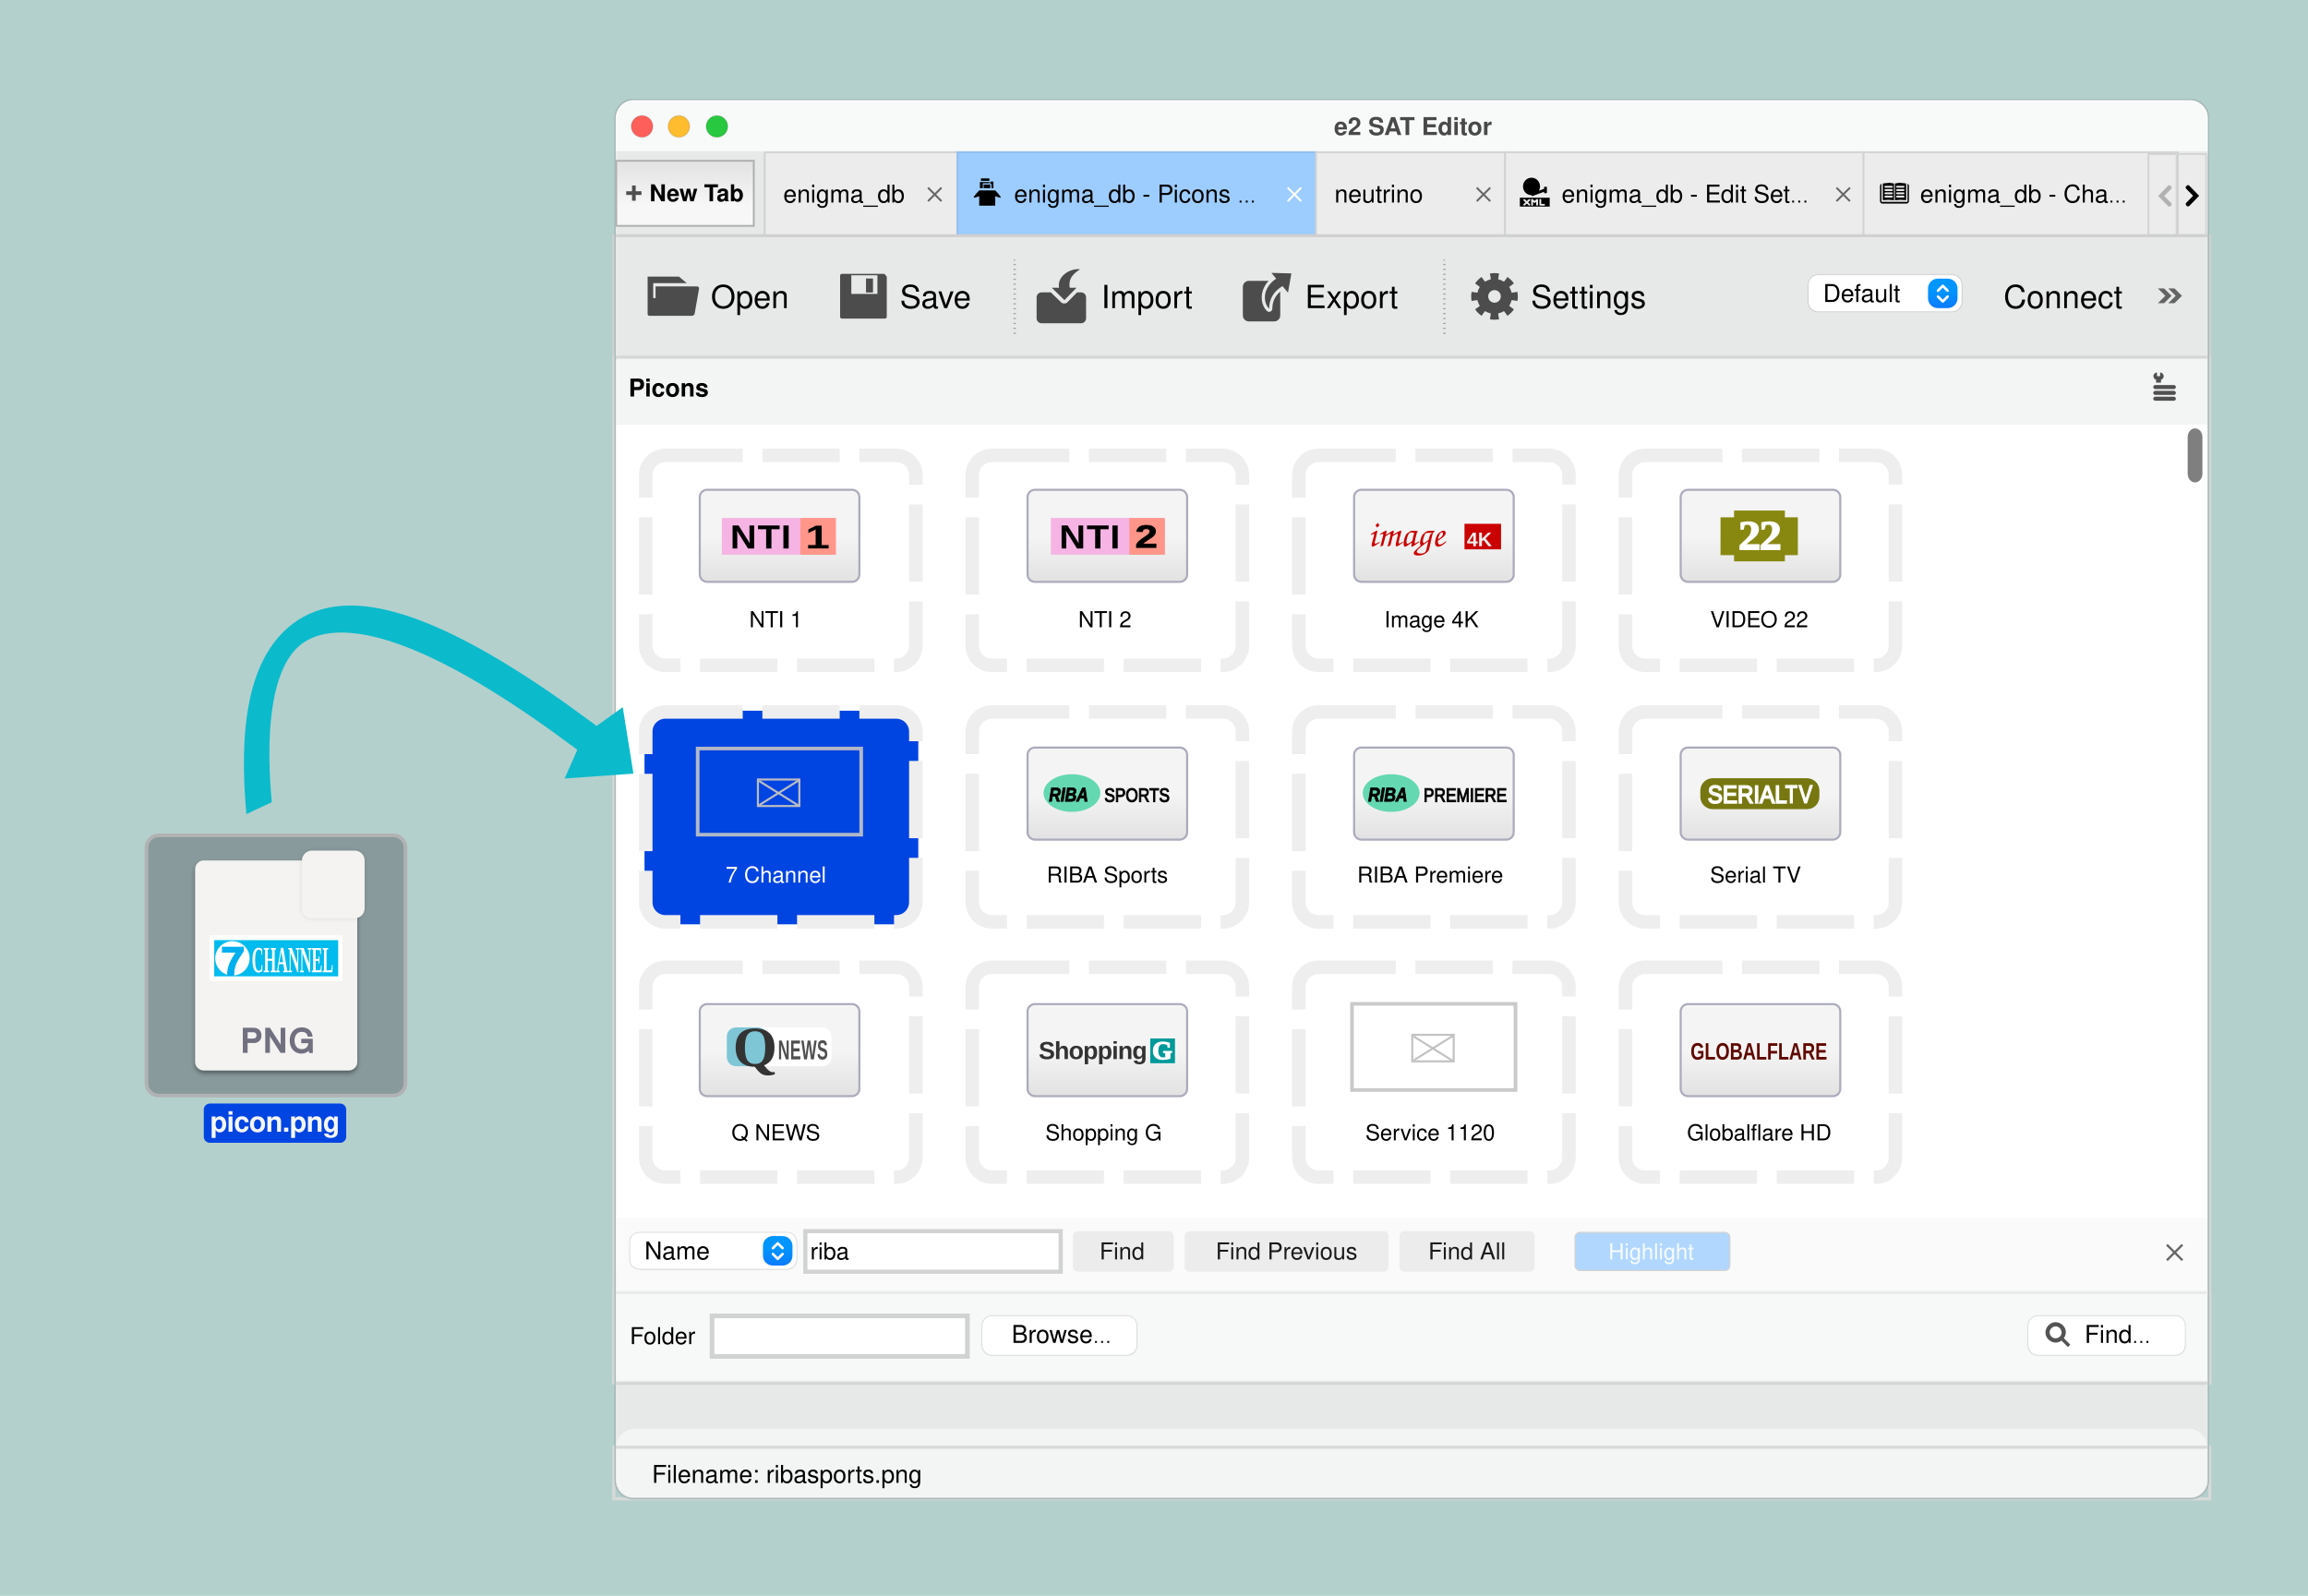
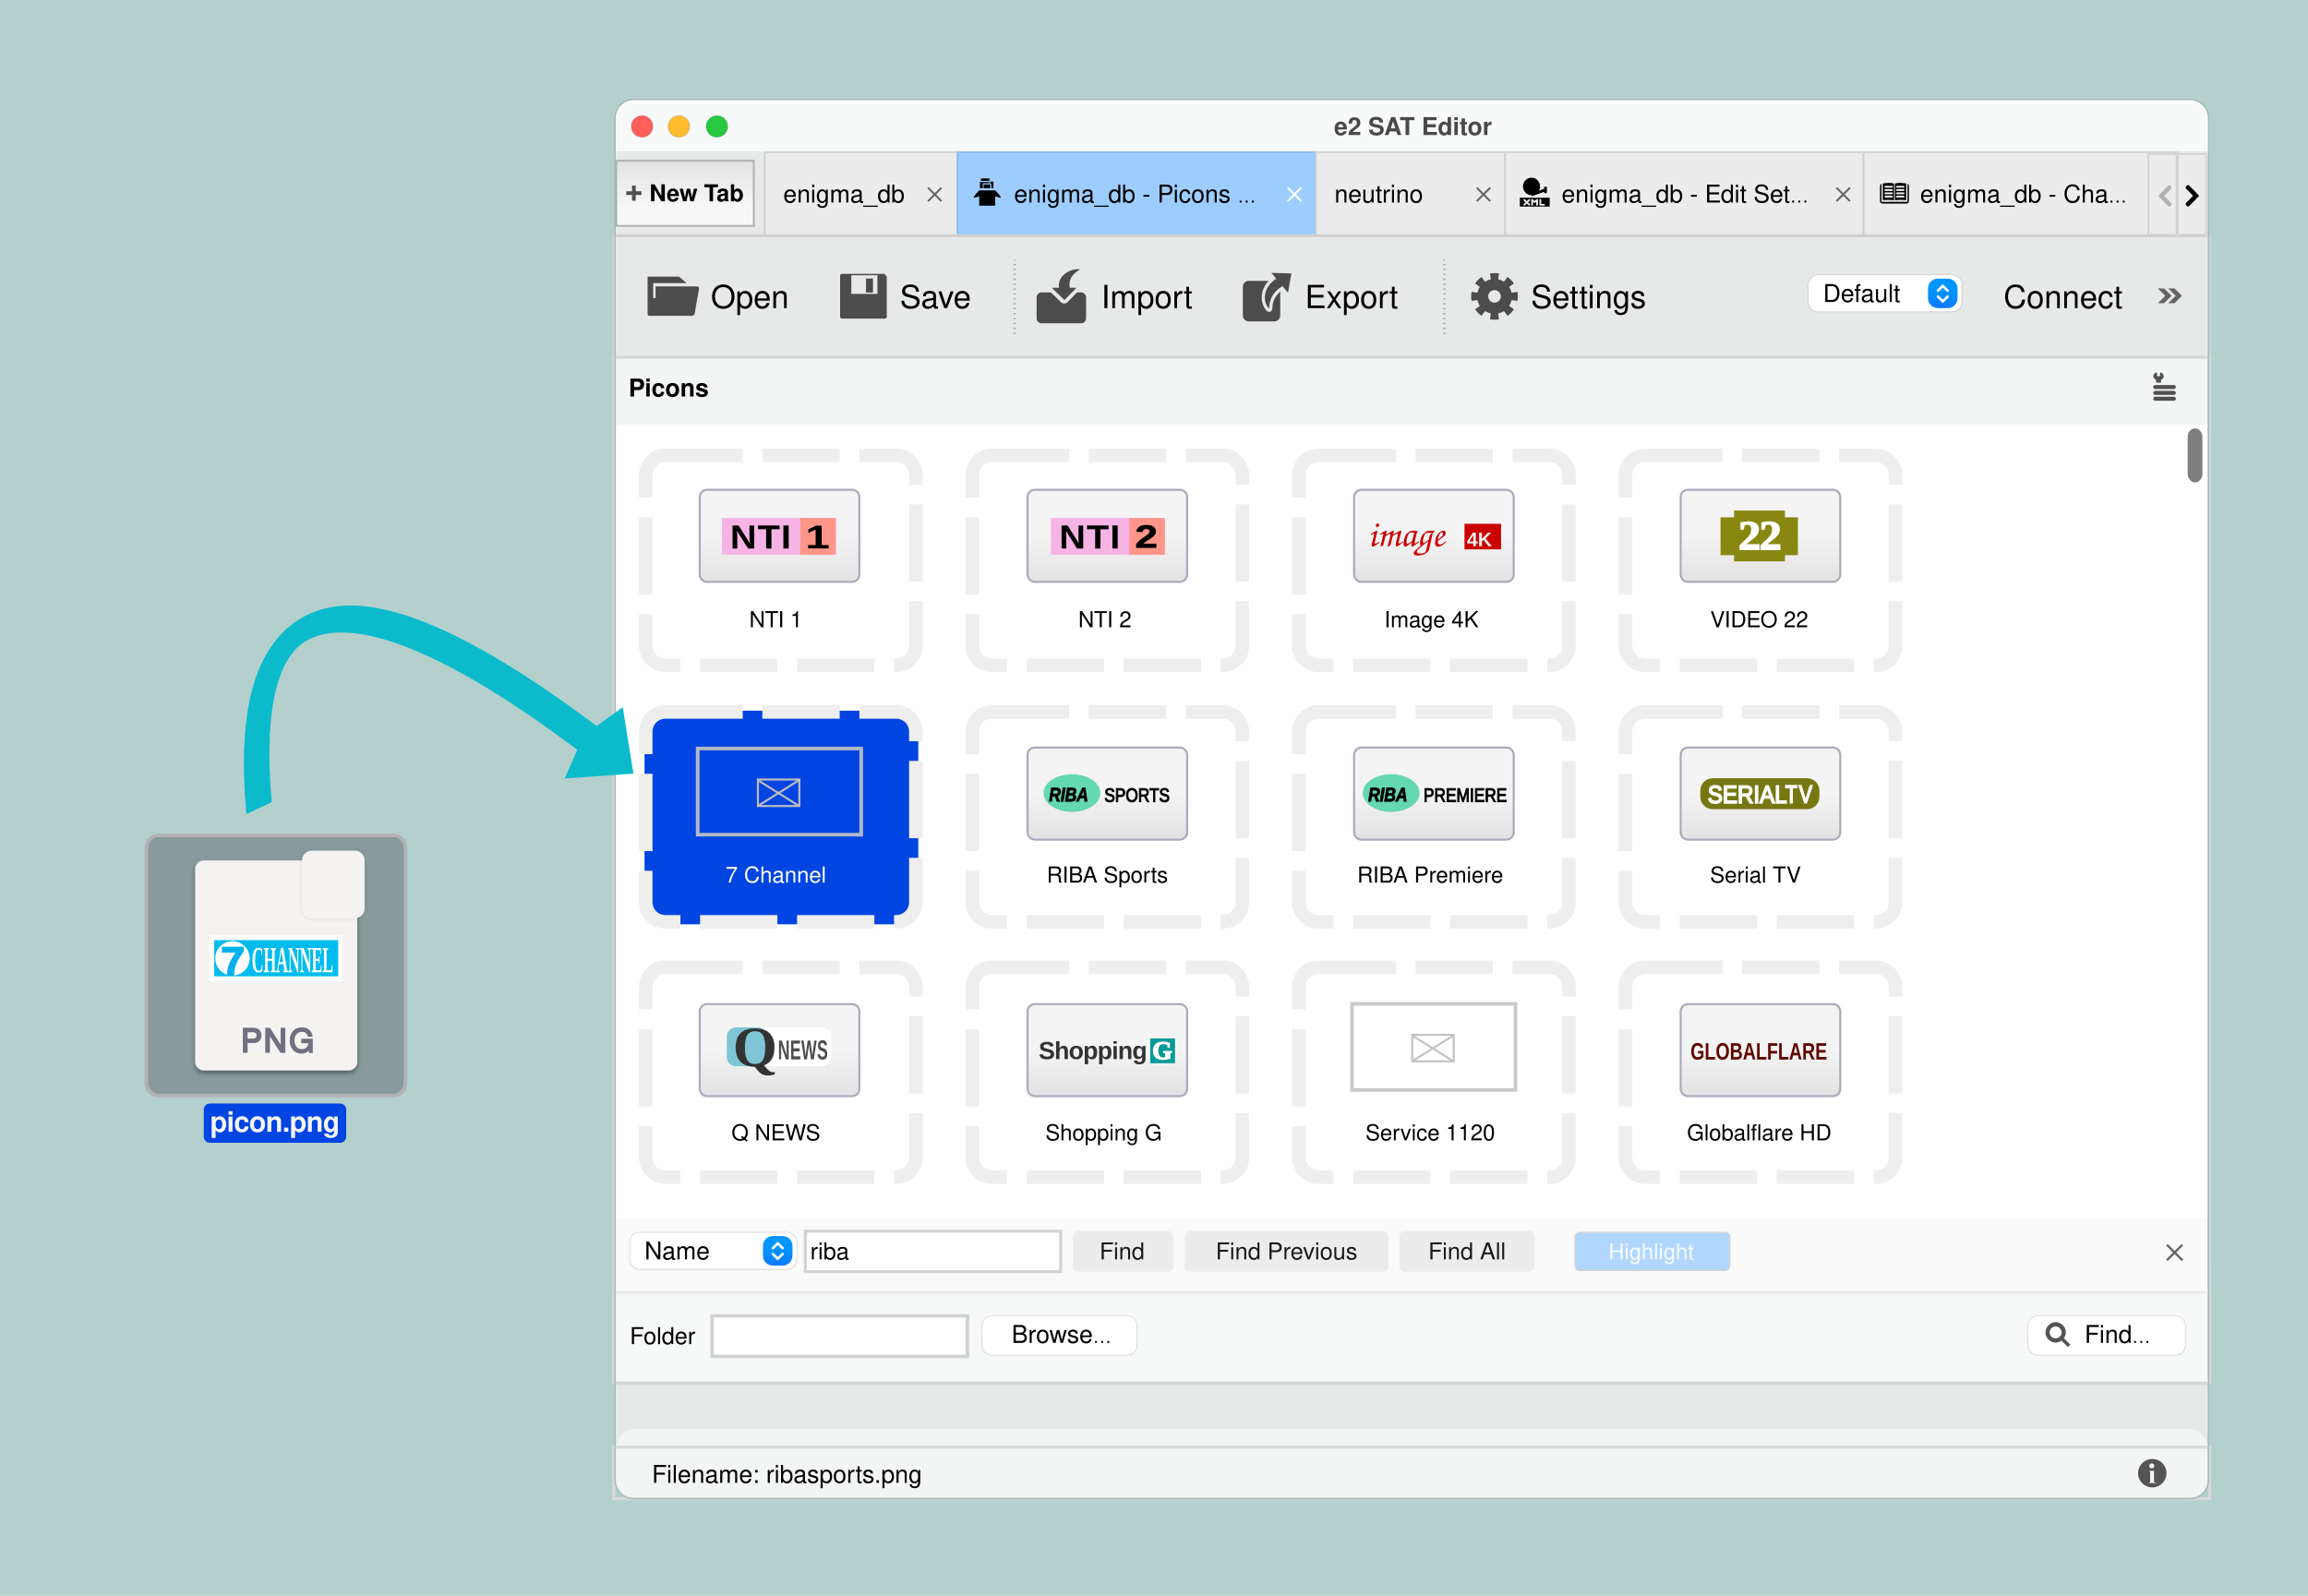
<svg xmlns="http://www.w3.org/2000/svg" viewBox="0 0 1880 1300" style="pointer-events:none;user-select:none">
  <defs>
    <symbol id="aad">
      <path d="M37.75 37.75h18.127v-11.5h-18.127c0 0 0-18.127 0-18.127h-11.5v18.127c0 0-18.127 0-18.127 0v11.5h18.127c0 0 0 18.127 0 18.127h11.5v-18.127z" />
    </symbol>
    <symbol id="cbw">
      <path d="M60 14.973l-3-0.522v35.716c-3.141-0.28-8.021-0.667-11-0.667-0.95 0-2.094 0.039-3.312 0.102-0.962 0.036-2.014 0.106-3.059 0.191-2.678 0.191-5.264 0.428-6.629 0.559v-35.901c0 0 6.61-1.451 9.963-1.451 4 0 14.037 1.451 14.037 1.451l3.001 0.522c1.769 0.819 2.999 2.61 2.999 4.687v32.68c0 2.848-2.312 5.16-5.16 5.16h-51.68c-2.848 0-5.16-2.312-5.16-5.16v-32.68c0-2.077 1.23-3.869 3-4.687l3-0.522c0 0 10.037-1.451 14.037-1.451 3.353 0 9.963 1.451 9.963 1.451v35.901c-1.366-0.131-3.951-0.368-6.629-0.559-1.045-0.085-2.097-0.155-3.059-0.191-1.218-0.063-2.362-0.102-3.312-0.102-2.979 0-7.859 0.387-11 0.667v-35.716l-3 0.522v38.765h56v-38.765zM28.5 42.5c0-1.104-0.896-2-2-2h-14c-1.104 0-2 0.896-2 2s0.896 2 2 2h14c1.104 0 2-0.896 2-2zM53.5 42.5c0-1.104-0.896-2-2-2h-14c-1.104 0-2 0.896-2 2s0.896 2 2 2h14c1.104 0 2-0.896 2-2zM28.5 35.5c0-1.104-0.896-2-2-2h-14c-1.104 0-2 0.896-2 2s0.896 2 2 2h14c1.104 0 2-0.896 2-2zM53.5 35.5c0-1.104-0.896-2-2-2h-14c-1.104 0-2 0.896-2 2s0.896 2 2 2h14c1.104 0 2-0.896 2-2zM28.5 28.5c0-1.104-0.896-2-2-2h-14c-1.104 0-2 0.896-2 2s0.896 2 2 2h14c1.104 0 2-0.896 2-2zM53.5 28.5c0-1.104-0.896-2-2-2h-14c-1.104 0-2 0.896-2 2s0.896 2 2 2h14c1.104 0 2-0.896 2-2zM28.5 21.5c0-1.104-0.896-2-2-2h-14c-1.104 0-2 0.896-2 2s0.896 2 2 2h14c1.104 0 2-0.896 2-2zM53.5 21.5c0-1.104-0.896-2-2-2h-14c-1.104 0-2 0.896-2 2s0.896 2 2 2h14c1.104 0 2-0.896 2-2z" />
    </symbol>
    <symbol id="cce">
      <path d="M62.328 7.276l-5.604-5.604-24.724 24.724c0 0-24.724-24.724-24.724-24.724l-5.604 5.604 24.724 24.724c0 0-24.724 24.724-24.724 24.724l5.604 5.604 24.724-24.724c0 0 24.724 24.724 24.724 24.724l5.604-5.604-24.724-24.724c0 0 24.724-24.724 24.724-24.724z" />
    </symbol>
-     <symbol id="edt">
+     <symbol id="fdt">
      <path d="M56.256 31.057h-42.438c-7.074 0-12.818 5.744-12.818 12.818v61.295c0 7.074 5.744 12.818 12.818 12.818h54.476c7.075 0 12.818-5.744 12.818-12.818v-51.051c-16.616 14.040-16.649 30.281-17.025 36.965-0.151 2.687-1.869 5.034-4.385 5.99s-5.359 0.343-7.257-1.565c-14.421-14.502-16.181-43.133 3.811-64.452zM57.293 90.694c-14.624-14.705-13.039-45.988 15.234-64.344l-10.365-12.362 42.838 1.084-7.263 41.344-11.808-14.082c-28.127 16.992-28.15 39.728-28.636 48.36z" />
    </symbol>
-     <symbol id="iet">
+     <symbol id="fet">
      <path d="M87.8 55.714h8.488c5.912 0 10.712 4.753 10.712 10.606v45.074c0 5.854-4.8 10.606-10.712 10.606h-84.576c-5.912 0-10.712-4.752-10.712-10.606v-45.074c0-5.853 4.8-10.606 10.712-10.606h19.788l22.5 21.827c1.413 1.374 4.32 2.133 6.3 2.109 1.98-0.023 4.821-0.828 6.2-2.236l21.3-21.7zM93.982 6.385c-17.881-3.082-49.582 12.531-44.921 39.525h-15.517l27.127 26.376 25.847-26.376h-14.41c-4.833-24.162 15.844-35.121 21.874-39.525z" />
    </symbol>
-     <symbol id="lfu">
+     <symbol id="ffo">
+       <path d="M32 62.5c-16.833 0-30.5-13.667-30.5-30.5s13.667-30.5 30.5-30.5v9.611c-0.352-0.073-0.717-0.111-1.090-0.111-2.99 0-5.42 2.43-5.42 5.41 0 2.99 2.43 5.42 5.42 5.42 0.373 0 0.738-0.038 1.090-0.111v5.111l-7.44 0.18 2.82 1.23v22.7l-2.82 2.060h7.44v9.5zM32 11.111v-9.611c16.833 0 30.5 13.667 30.5 30.5s-13.667 30.5-30.5 30.5v-9.5h9.46l-5.76-2.060v-24.2l-3.7 0.090v-5.111c2.46-0.506 4.32-2.693 4.32-5.309 0-2.607-1.86-4.793-4.32-5.299z" />
+     </symbol>
+     <symbol id="fgn">
+       <path d="M21 42.973h89.077c2.783 0 4.643 2.26 4.153 5.042l-9.34 52.943c-0.491 2.783-3.149 5.042-5.932 5.042h-91.118c-2.119 0-3.84-1.721-3.84-3.84v-80.16h67.2l16.8 14h-72v32h5v-25.027z" />
+     </symbol>
+     <symbol id="fhe">
+       <path d="M114 22v86.16c0 2.119-1.721 3.84-3.84 3.84h-92.32c-2.119 0-3.84-1.721-3.84-3.84v-88.32c0-2.119 1.721-3.84 3.84-3.84h91.16l5 6zM94 59.014v-40h-56v40h56zM84.5 26v30h-15v-30h15z" />
+     </symbol>
+     <symbol id="liu">
      <path d="M56.25 57.423c0-2.388-1.939-4.327-4.327-4.327h-39.846c-2.388 0-4.327 1.939-4.327 4.327s1.939 4.327 4.327 4.327c0 0 39.846 0 39.846 0 2.388 0 4.327-1.939 4.327-4.327zM56.25 44.903c0-2.389-1.939-4.328-4.327-4.328h-39.846c-2.388 0-4.327 1.939-4.327 4.328 0 2.388 1.939 4.327 4.327 4.327 0 0 39.846 0 39.846 0 2.388 0 4.327-1.939 4.327-4.327zM56.25 32.382c0-2.388-1.939-4.327-4.327-4.327h-39.846c-2.388 0-4.327 1.939-4.327 4.327s1.939 4.327 4.327 4.327h39.846c2.388 0 4.327-1.939 4.327-4.327zM13.803 19.471v3.446h10.579v-5.844c0.837-0.373 1.624-0.848 2.343-1.41 2.237-1.745 3.347-4.068 3.371-6.392s-1.039-4.671-3.239-6.471v0c-0.887-0.725-1.951-1.273-3.024-1.702l-1.372 0.918-0.062 6.154c-0.003 0.286-0.167 0.503-0.402 0.659-0.376 0.249-0.899 0.364-1.472 0.364h-2.85c-0.565-0.008-1.082-0.142-1.452-0.406-0.242-0.173-0.413-0.406-0.41-0.702 0 0 0.062-6.155 0.062-6.155l-1.348-0.947c-1.083 0.403-2.158 0.924-3.060 1.628-2.237 1.746-3.347 4.068-3.371 6.392-0.023 2.323 1.039 4.671 3.239 6.471 0.725 0.593 1.567 1.067 2.437 1.454 0.016 0.617 0.026 1.607 0.031 2.543z" />
    </symbol>
-     <symbol id="ogn">
-       <path d="M21 42.973h89.077c2.783 0 4.643 2.26 4.153 5.042l-9.34 52.943c-0.491 2.783-3.149 5.042-5.932 5.042h-91.118c-2.119 0-3.84-1.721-3.84-3.84v-80.16h67.2l16.8 14h-72v32h5v-25.027z" />
-     </symbol>
-     <symbol id="phw">
+     <symbol id="pjw">
      <path d="M14.762 29.23h34.49c0 0 13.928 14.478 11.463 15.596-1.067 0.483-6.127-1.117-11.524-3.087v20.261h-34.389v-20.253c-5.389 1.967-10.437 3.562-11.502 3.079-2.465-1.118 11.462-15.596 11.462-15.596zM36.774 11.359h-20.475v13.19h6.364v-10.552h14.111v-2.638zM38.538 16.635h-14.111v7.914h14.111v-7.914zM45.299 10.4v14.149h-4.283v-9.233h-2.478v-4.916h6.761zM36.632 3.482h-18.173v5.276h18.173v-5.276z" />
    </symbol>
-     <symbol id="sie">
-       <path d="M114 22v86.16c0 2.119-1.721 3.84-3.84 3.84h-92.32c-2.119 0-3.84-1.721-3.84-3.84v-88.32c0-2.119 1.721-3.84 3.84-3.84h91.16l5 6zM94 59.014v-40h-56v40h56zM84.5 26v30h-15v-30h15z" />
-     </symbol>
-     <symbol id="sjh">
+     <symbol id="skh">
      <path d="M40.023 45.152c-3.477 2.591-7.729 4.192-12.407 4.221-10.406 0.066-20.276-8.26-21.806-18.699-1.731-11.814 7.58-24.164 20.12-25.040 0.561-0.039 1.124-0.055 1.686-0.053 10 0.095 19.38 7.75 21.337 17.619 1.156 5.829-0.437 11.92-3.87 16.758l13.82 13.819-5.128 5.128-13.752-13.753zM27.395 14.645c-6.236 0.060-12 5.17-12.677 11.431-0.588 5.436 2.691 11.076 7.773 13.229 6.62 2.806 15.346-1.167 17.352-8.391 2.055-7.404-3.759-16.031-12.032-16.265-0.139-0.003-0.278-0.004-0.416-0.004z" />
    </symbol>
-     <symbol id="sks">
+     <symbol id="sls">
      <path d="M73.934 15.359c-6.491-1.302-13.177-1.302-19.668 0 0.828 4.128 1.452 8.287 1.871 12.477-4.352 0.948-8.5 2.666-12.249 5.073-2.666-3.259-5.165-6.641-7.499-10.146-5.511 3.67-10.238 8.397-13.908 13.908 3.505 2.334 6.887 4.834 10.146 7.499-2.407 3.749-4.125 7.897-5.073 12.249-4.19-0.419-8.349-1.043-12.477-1.871-1.303 6.491-1.303 13.177 0 19.668 4.128-0.828 8.287-1.452 12.477-1.871 0.948 4.352 2.666 8.501 5.073 12.249-3.259 2.666-6.641 5.165-10.146 7.499 3.67 5.511 8.397 10.238 13.908 13.908 2.334-3.505 4.833-6.887 7.499-10.146 3.749 2.407 7.897 4.125 12.249 5.074-0.419 4.189-1.043 8.348-1.871 12.476 6.491 1.303 13.177 1.303 19.668 0-0.828-4.128-1.452-8.287-1.871-12.476 4.352-0.949 8.5-2.667 12.249-5.074 2.666 3.259 5.165 6.641 7.499 10.146 5.511-3.67 10.238-8.397 13.908-13.908-3.505-2.334-6.887-4.833-10.146-7.499 2.407-3.748 4.125-7.897 5.073-12.249 4.19 0.419 8.349 1.043 12.477 1.871 1.303-6.491 1.303-13.177 0-19.668-4.128 0.828-8.287 1.452-12.477 1.871-0.948-4.352-2.666-8.5-5.073-12.249 3.259-2.665 6.641-5.165 10.146-7.499-3.67-5.511-8.397-10.238-13.908-13.908-2.334 3.505-4.833 6.887-7.499 10.146-3.749-2.407-7.897-4.125-12.249-5.073 0.419-4.19 1.043-8.349 1.871-12.477zM64.1 50.882c7.451 0 13.5 6.049 13.5 13.5s-6.049 13.5-13.5 13.5c-7.451 0-13.5-6.049-13.5-13.5s6.049-13.5 13.5-13.5z" />
    </symbol>
-     <symbol id="tlw">
+     <symbol id="tmw">
      <path d="M64 64v-19h-64v19h64zM38.975 58.253l0.001 1.834c0.001 1.076-0.872 1.949-1.947 1.949s-1.949-0.873-1.95-1.949l-0.002-6.41-1.968 1.774c-0.407 0.367-0.947 0.542-1.48 0.524-0.533 0.018-1.073-0.157-1.48-0.524l-1.968-1.774-0.003 6.41c0 1.076-0.874 1.949-1.949 1.949s-1.948-0.873-1.948-1.949l0.002-5.24h-6.669l4.099 3.89c0.751 0.713 0.751 1.869 0.002 2.581-0.75 0.711-1.968 0.71-2.719-0.002l-4.104-3.895-4.104 3.895c-0.751 0.712-1.969 0.713-2.719 0.002-0.75-0.712-0.749-1.868 0.002-2.581l4.104-3.895-4.104-3.895c-0.751-0.712-0.752-1.868-0.002-2.58s1.968-0.711 2.719 0.002l4.104 3.895 4.104-3.895c0.751-0.713 1.969-0.713 2.719-0.002 0.749 0.712 0.749 1.868-0.002 2.58l-4.099 3.89h6.669l0.002-5.24c0-0.024 0.001-0.048 0.002-0.072-0.031-0.488 0.159-0.985 0.571-1.356 0.276-0.249 0.614-0.408 0.97-0.477 0.131-0.028 0.267-0.043 0.406-0.043 0.058 0 0.115 0.002 0.172 0.007 0.454 0.033 0.899 0.206 1.247 0.52l3.976 3.583 3.975-3.583c0.348-0.314 0.793-0.487 1.248-0.52 0.056-0.005 0.114-0.007 0.171-0.007 0.14 0 0.276 0.015 0.407 0.043 0.356 0.069 0.694 0.228 0.97 0.477 0.412 0.371 0.602 0.868 0.571 1.356 0.001 0.024 0.001 0.048 0.001 0.072l0.003 8.646h2.912l0.003-8.83c0-1.076 0.874-1.949 1.949-1.949s1.948 0.873 1.948 1.949l-0.004 8.839 6.372 0.002c0.993 0.001 1.798 0.807 1.798 1.799 0 0.993-0.805 1.798-1.798 1.798l-8.471-0.003c-0.992 0-1.798-0.806-1.798-1.799l0.001-1.796h-2.912zM25.286 39.498c-0.095 0.001-0.19 0.002-0.286 0.002-10.072 0-18.25-8.402-18.25-18.75s8.178-18.75 18.25-18.75c10.072 0 18.25 8.402 18.25 18.75 0 3.307-0.835 6.416-2.301 9.115l11.051-4.023v-3.071c0-0.828 0.672-1.5 1.5-1.5h3c0.828 0 1.5 0.672 1.5 1.5v11c0 0.828-0.672 1.5-1.5 1.5h-3c-0.828 0-1.5-0.672-1.5-1.5v-1.543l-25.926 9.436-0.788-2.166z" />
    </symbol>
-     <symbol id="amm">
+     <symbol id="anm">
      <path d="M32 13.243c-1.668 0-3.336 0.635-4.608 1.907l-24.485 24.485c-2.543 2.543-2.543 6.672 0 9.215s6.672 2.543 9.215 0l19.878-19.878 19.878 19.878c2.543 2.543 6.672 2.543 9.215 0s2.543-6.672 0-9.215l-24.485-24.485c-1.272-1.272-2.94-1.907-4.608-1.907z" />
    </symbol>
-     <symbol id="anw">
+     <symbol id="aow">
      <path d="M32 30.114l27.467 29.239v-24.615l-27.467-29.24-27.467 29.24v24.615l27.467-29.239z" />
    </symbol>
-     <symbol id="aow">
+     <symbol id="apw">
      <path d="M32 36.23l-20.23-19.657c-1.255-1.22-3.294-1.22-4.549 0 0 0-1.913 1.859-1.913 1.859-1.269 1.233-1.269 3.235 0 4.468 0 0 26.57 25.818 26.57 25.818l0.122-0.118c0 0 0.12 0.12 0.12 0.12l26.572-25.82c1.269-1.233 1.269-3.235 0-4.468 0 0-2.363-2.297-2.363-2.297-1.007-0.978-2.642-0.978-3.649 0l-20.68 20.095z" />
    </symbol>
-     <linearGradient id="bpm" x1="0" y1="0" x2="0" y2="1">
+     <linearGradient id="bqm" x1="0" y1="0" x2="0" y2="1">
      <stop offset="0" style="stop-color:#e2e2e2" />
      <stop offset="0.7" style="stop-color:#f7f7f7" />
    </linearGradient>
-     <linearGradient id="bqm" x1="0" y1="0" x2="0" y2="1">
+     <linearGradient id="brm" x1="0" y1="0" x2="0" y2="1">
      <stop offset="0" style="stop-color:#000;stop-opacity:0.15" />
      <stop offset="1" style="stop-color:#000;stop-opacity:0.19" />
    </linearGradient>
-     <linearGradient id="brm" x1="0" y1="0" x2="0" y2="1">
+     <linearGradient id="bsm" x1="0" y1="0" x2="0" y2="1">
      <stop offset="0.4" style="stop-color:#0095ff" />
      <stop offset="1" style="stop-color:#0d7bff" />
    </linearGradient>
-     <filter id="bsm" color-interpolation-filters="sRGB">
+     <filter id="btm" color-interpolation-filters="sRGB">
      <feDropShadow dx="0" dy="1.5" stdDeviation="1" flood-opacity="0.06" />
      <feDropShadow dx="0" dy="0" stdDeviation="0.8" flood-opacity="0.2" />
    </filter>
-     <marker id="atd" markerWidth="3" markerHeight="3" refX="1.75" refY="1.75" viewBox="0 0 3.5 3.5" orient="auto">
+     <marker id="aud" markerWidth="3" markerHeight="3" refX="1.75" refY="1.75" viewBox="0 0 3.5 3.5" orient="auto">
      <polygon points="0.7,3.5 0,1.75 0.7,0 3.5,1.75" style="fill:#0bbbcc" />
    </marker>
-     <symbol id="pun">
+     <symbol id="pvn">
      <g transform="matrix(0.75,0,0,0.75,20.3,11.9)">
        <rect x="48.3" y="24.2" width="50" height="32" style="fill:none;stroke:#c0c0c0;stroke-opacity:0.96;stroke-width:2.5px" />
        <rect x="0" y="0" width="2.5" height="56" transform="matrix(0.53,-0.848,0.848,0.53,49,27)" style="fill:#c0c0c0;fill-opacity:0.96" />
        <rect x="23" y="-42" width="2.5" height="56" transform="matrix(0.53,0.848,-0.848,0.53,49,27)" style="fill:#c0c0c0;fill-opacity:0.96" />
      </g>
      <rect x="2" y="2" width="148" height="78" style="fill:none;stroke:#c4c4c4;stroke-opacity:0.9;stroke-width:3.3px" />
    </symbol>
-     <linearGradient id="pvg" x1="0" y1="0" x2="0" y2="1">
+     <linearGradient id="pwg" x1="0" y1="0" x2="0" y2="1">
      <stop offset="0.5" style="stop-color:#f4f4f4" />
      <stop offset="1" style="stop-color:#e2e2e2" />
    </linearGradient>
-     <filter id="iwm" color-interpolation-filters="sRGB">
+     <filter id="ixm" color-interpolation-filters="sRGB">
      <feDropShadow dx="0" dy="2.3" stdDeviation="2" flood-opacity="0.4" />
    </filter>
-     <filter id="ixm" color-interpolation-filters="sRGB">
+     <filter id="iym" color-interpolation-filters="sRGB">
      <feDropShadow dx="-1.8" dy="1.7" stdDeviation="3" flood-opacity="0.3" />
      <feDropShadow dx="0" dy="0" stdDeviation="2" flood-opacity="0.12" />
    </filter>
  </defs>
  <rect x="0" y="0" width="1880" height="1300" style="fill:#b4d0cd" />
  <g style="font-family:'Helvetica Neue',sans-serif-light,Helvetica,sans-serif">
    <rect x="501" y="81" width="1298" height="1140" rx="15" style="fill:#e7e8e8;stroke:#a6bbb9;stroke-width:1px" />
    <rect x="502" y="82" width="1296" height="57" rx="15" style="fill:#f8f9f9;stroke:#fff;stroke-width:1px;clip-path:inset(0px 0px 15px)" />
    <rect x="501" y="124" width="1298" height="1" style="fill:none;stroke:#cdcece;stroke-width:0.5px" />
    <text x="502" y="82" dx="649" dy="28" text-anchor="middle" style="font-family:'Helvetica Neue',Helvetica,sans-serif;font-weight:bold;font-size:20px;fill:#494949">e2 SAT Editor</text>
    <ellipse cx="523" cy="103" rx="8.8" style="fill:#ff5f5a;stroke:#000;stroke-opacity:0.1" />
    <ellipse cx="553" cy="103" rx="8.8" style="fill:#febc2e;stroke:#000;stroke-opacity:0.1" />
    <ellipse cx="584" cy="103" rx="8.8" style="fill:#28c840;stroke:#000;stroke-opacity:0.1" />
    <rect x="502" y="125" width="1296" height="67" style="fill:#f3f4f4" />
    <rect x="502" y="125" width="120" height="67" style="fill:#e7e8e8" />
-     <rect x="502" y="131" width="112" height="53" rx="0" style="fill:url(#bpm);stroke:#afafaf;stroke-width:1.5px" />
+     <rect x="502" y="131" width="112" height="53" rx="0" style="fill:url(#bqm);stroke:#afafaf;stroke-width:1.5px" />
    <g transform="matrix(0.26,0,0,0.26,508,149)">
      <use href="#aad" style="fill:#4f4f4f" />
    </g>
    <text x="502" y="131" dx="27" dy="33" style="font-weight:bold;font-size:19px;fill:#000">New Tab</text>
    <rect x="622" y="125" width="1" height="67" style="fill:#d5d6d6" />
    <rect x="623" y="124" width="157" height="69" style="fill:#ececec;stroke:#d2d3d3;stroke-width:1.5px;clip-path:inset(1px 0px)" />
    <text x="623" y="124" dx="15" dy="41" style="font-size:20px;fill:#000">enigma_db</text>
    <g transform="matrix(0.2,0,0,0.2,755,152)">
      <use href="#cce" style="fill:#666" />
    </g>
    <rect x="780" y="124" width="292" height="69" style="fill:#9dcdff;stroke:#91bdef;stroke-width:1.5px;clip-path:inset(1px 0px)" />
    <g transform="matrix(0.38,0,0,0.38,792,144)">
-       <use href="#phw" style="fill:#000" />
+       <use href="#pjw" style="fill:#000" />
    </g>
    <text x="780" y="124" dx="46" dy="41" style="font-size:20px;fill:#000">enigma_db - Picons <tspan style="font-size:15px">…</tspan>
    </text>
    <g transform="matrix(0.2,0,0,0.2,1048,152)">
      <use href="#cce" style="fill:#fff" />
    </g>
    <rect x="1072" y="124" width="154" height="69" style="fill:#ececec;stroke:#d2d3d3;stroke-width:1.5px;clip-path:inset(1px 0px)" />
    <text x="1072" y="124" dx="15" dy="41" style="font-size:20px;fill:#000">neutrino</text>
    <g transform="matrix(0.2,0,0,0.2,1202,152)">
      <use href="#cce" style="fill:#666" />
    </g>
    <rect x="1226" y="124" width="292" height="69" style="fill:#ececec;stroke:#d2d3d3;stroke-width:1.5px;clip-path:inset(1px 0px)" />
    <g transform="matrix(0.38,0,0,0.38,1238,144)">
-       <use href="#tlw" style="fill:#000" />
+       <use href="#tmw" style="fill:#000" />
    </g>
    <text x="1226" y="124" dx="46" dy="41" style="font-size:20px;fill:#000">enigma_db - Edit Set<tspan style="font-size:15px">…</tspan>
    </text>
    <g transform="matrix(0.2,0,0,0.2,1495,152)">
      <use href="#cce" style="fill:#666" />
    </g>
    <rect x="1518" y="124" width="256" height="69" style="fill:#ececec;stroke:#d2d3d3;stroke-width:1.5px;clip-path:inset(1px 0px)" />
    <g transform="matrix(0.38,0,0,0.38,1531,144)">
      <use href="#cbw" style="fill:#000" />
    </g>
    <text x="1518" y="124" dx="46" dy="41" style="font-size:20px;fill:#000">enigma_db - Cha<tspan style="font-size:15px">…</tspan>
    </text>
    <rect x="1773" y="125" width="1" height="67" style="fill:#d5d6d6" />
    <rect x="1750" y="125.5" width="23" height="66" style="fill:#ececec;stroke:#d2d3d3;stroke-width:1.5px" />
    <g transform="matrix(0,0.3,-0.3,0,1773.2,150)" style="opacity:0.25">
-       <use href="#aow" style="stroke:#000;stroke-width:2.7px" />
+       <use href="#apw" style="stroke:#000;stroke-width:2.7px" />
    </g>
    <rect x="1774" y="125.5" width="23" height="66" style="fill:#ececec;stroke:#d2d3d3;stroke-width:1.5px" />
    <g transform="matrix(0,-0.3,0.3,0,1776.1,169.1)">
-       <use href="#aow" style="stroke:#000;stroke-width:2.7px" />
+       <use href="#apw" style="stroke:#000;stroke-width:2.7px" />
    </g>
    <rect x="502" y="192" width="1296" height="100" style="fill:#e7e8e8" />
    <g transform="matrix(0.38,0,0,0.38,526,217)">
-       <use href="#ogn" style="fill:#4c4c4c" />
+       <use href="#fgn" style="fill:#4c4c4c" />
    </g>
    <text x="510" y="192" dx="69" dy="59" style="font-size:26px;fill:#000">Open</text>
    <g transform="matrix(0.38,0,0,0.38,679,217)">
-       <use href="#sie" style="fill:#4c4c4c" />
+       <use href="#fhe" style="fill:#4c4c4c" />
    </g>
    <text x="664" y="192" dx="69" dy="59" style="font-size:26px;fill:#000">Save</text>
    <rect x="826" y="212" width="1" height="61" style="fill:none;stroke:#000;stroke-opacity:0.3;stroke-dasharray:1px,3px" />
    <g transform="matrix(0.38,0,0,0.38,844,217)">
-       <use href="#iet" style="fill:#4c4c4c" />
+       <use href="#fet" style="fill:#4c4c4c" />
    </g>
    <text x="828" y="192" dx="69" dy="59" style="font-size:26px;fill:#000">Import</text>
    <g transform="matrix(0.38,0,0,0.38,1012,217)">
-       <use href="#edt" style="fill:#4c4c4c" />
+       <use href="#fdt" style="fill:#4c4c4c" />
    </g>
    <text x="994" y="192" dx="69" dy="59" style="font-size:26px;fill:#000">Export</text>
    <rect x="1176" y="212" width="1" height="61" style="fill:none;stroke:#000;stroke-opacity:0.3;stroke-dasharray:1px,3px" />
    <g transform="matrix(0.38,0,0,0.38,1193,217)">
-       <use href="#sks" style="fill:#4c4c4c" />
+       <use href="#sls" style="fill:#4c4c4c" />
    </g>
    <text x="1178" y="192" dx="69" dy="59" style="font-size:26px;fill:#000">Settings</text>
-     <rect x="1473" y="224" width="125" height="30" rx="8" style="fill:#fff;stroke:url(#bqm);stroke-width:0.4px;filter:url(#bsm)" />
-     <rect x="1570.5" y="227" width="24" height="24" rx="8" style="fill:url(#brm);stroke:url(#bqm);stroke-opacity:0.06;stroke-width:2px" />
+     <rect x="1473" y="224" width="125" height="30" rx="8" style="fill:#fff;stroke:url(#brm);stroke-width:0.4px;filter:url(#btm)" />
+     <rect x="1570.5" y="227" width="24" height="24" rx="8" style="fill:url(#bsm);stroke:url(#brm);stroke-opacity:0.06;stroke-width:2px" />
    <g transform="matrix(0.16,0,0,0.16,1577.4,229.7)">
-       <use href="#amm" style="fill:#fff" />
+       <use href="#anm" style="fill:#fff" />
    </g>
    <g transform="matrix(0.16,0,0,-0.16,1577.4,248.7)">
-       <use href="#amm" style="fill:#fff" />
+       <use href="#anm" style="fill:#fff" />
    </g>
    <text x="1473" y="224" dx="12" dy="22" style="font-size:20px;fill:#000">Default</text>
    <text x="1617" y="192" dx="15" dy="59" style="font-size:26px;fill:#000">Connect</text>
    <g transform="matrix(0.9,0,0,0.95,1770,234)">
-       <use href="#anw" transform="matrix(0,0.23,-0.23,0,0,0)" style="fill:#646464" />
-       <use href="#anw" transform="matrix(0,0.23,-0.23,0,9.4,0)" style="fill:#646464" />
+       <use href="#aow" transform="matrix(0,0.23,-0.23,0,0,0)" style="fill:#646464" />
+       <use href="#aow" transform="matrix(0,0.23,-0.23,0,9.4,0)" style="fill:#646464" />
    </g>
    <rect x="500" y="192" width="1300" height="100" style="fill:none;stroke:#d0d0d0;stroke-width:2.4px;clip-path:inset(0px 2px)" />
    <rect x="502" y="291" width="1296" height="835" style="fill:#f3f4f4" />
    <text x="502" y="291" dx="10" dy="32" style="font-weight:bold;font-size:20px;fill:#000">Picons</text>
    <g transform="matrix(0.38,0,0,0.38,1751,303)">
-       <use href="#lfu" style="fill:#505050" />
+       <use href="#liu" style="fill:#505050" />
    </g>
    <rect x="502" y="346" width="1296" height="687" style="fill:#fff" />
    <rect x="526" y="371" width="220" height="171" rx="16" style="fill:none;stroke:#eee;stroke-width:11px;stroke-dasharray:15px,0px,48px,16px" />
-     <rect x="570" y="399" width="130" height="75" rx="6" style="fill:url(#pvg);stroke:#aaabbb;stroke-width:1.7px" />
+     <rect x="570" y="399" width="130" height="75" rx="6" style="fill:url(#pwg);stroke:#aaabbb;stroke-width:1.7px" />
    <g transform="matrix(0.34,0,0,0.34,588,422)">
      <rect x="0" y="0" width="273" height="88" style="fill:#f5b4e4" />
      <rect x="188" y="0" width="85" height="88" style="fill:#ff9689" />
      <g style="font-family:Arial,Helvetica,sans-serif;font-weight:bold">
        <text x="18" y="0" dy="73" style="font-size:80px;letter-spacing:2px" transform="matrix(1.1,0,0,1,0,0)">NTI</text>
        <text x="185" y="0" dy="81" style="font-size:88px" transform="matrix(1.2,0,0,0.9,-22,0)">1</text>
      </g>
    </g>
    <text x="526" y="493" dx="106" dy="18" text-anchor="middle" style="font-size:18px">NTI 1</text>
    <rect x="792" y="371" width="220" height="171" rx="16" style="fill:none;stroke:#eee;stroke-width:11px;stroke-dasharray:15px,0px,48px,16px" />
-     <rect x="837" y="399" width="130" height="75" rx="6" style="fill:url(#pvg);stroke:#aaabbb;stroke-width:1.7px" />
+     <rect x="837" y="399" width="130" height="75" rx="6" style="fill:url(#pwg);stroke:#aaabbb;stroke-width:1.7px" />
    <g transform="matrix(0.34,0,0,0.34,856,422)">
      <rect x="0" y="0" width="273" height="88" style="fill:#f5b4e4" />
      <rect x="188" y="0" width="85" height="88" style="fill:#ff9689" />
      <g style="font-family:Arial,Helvetica,sans-serif;font-weight:bold">
        <text x="18" y="0" dy="73" style="font-size:80px;letter-spacing:2px" transform="matrix(1.1,0,0,1,0,0)">NTI</text>
        <text x="185" y="0" dy="81" style="font-size:102px;stroke:#000;stroke-width:2px" transform="matrix(0.95,0,0,0.75,26,10)">2</text>
      </g>
    </g>
    <text x="792" y="493" dx="108" dy="18" text-anchor="middle" style="font-size:18px">NTI 2</text>
    <rect x="1058" y="371" width="220" height="171" rx="16" style="fill:none;stroke:#eee;stroke-width:11px;stroke-dasharray:15px,0px,48px,16px" />
-     <rect x="1103" y="399" width="130" height="75" rx="6" style="fill:url(#pvg);stroke:#aaabbb;stroke-width:1.7px" />
+     <rect x="1103" y="399" width="130" height="75" rx="6" style="fill:url(#pwg);stroke:#aaabbb;stroke-width:1.7px" />
    <g transform="matrix(0.32,0,0,0.32,1111,420)">
      <rect x="256" y="21" width="93" height="65" style="fill:#cb0000" />
      <text x="10" y="0" dy="78" style="font-family:cursive,serif;font-size:96px;fill:#cb0000">image</text>
      <text x="262" y="0" dy="78" style="font-family:Arial,Helvetica,sans-serif;font-weight:bold;font-size:50px;fill:#eee">4K</text>
    </g>
    <text x="1058" y="493" dx="108" dy="18" text-anchor="middle" style="font-size:18px">Image 4K</text>
    <rect x="1324" y="371" width="220" height="171" rx="16" style="fill:none;stroke:#eee;stroke-width:11px;stroke-dasharray:15px,0px,48px,16px" />
-     <rect x="1369" y="399" width="130" height="75" rx="6" style="fill:url(#pvg);stroke:#aaabbb;stroke-width:1.7px" />
+     <rect x="1369" y="399" width="130" height="75" rx="6" style="fill:url(#pwg);stroke:#aaabbb;stroke-width:1.7px" />
    <g transform="matrix(0.23,0,0,0.23,1401,415)">
      <rect x="50" y="4" width="180" height="180" style="fill:#881" />
      <rect x="2" y="28" width="274" height="134" style="fill:#881" />
      <text x="50" y="38" dy="80" style="font-family:'Times New Roman',Times,sans-serif;font-weight:bold;font-size:122px;letter-spacing:-4px;fill:#fff;stroke:#fff;stroke-width:4px" transform="matrix(1.3,0,0,1.2,0,0)">22</text>
    </g>
    <text x="1324" y="493" dx="109" dy="18" text-anchor="middle" style="font-size:18px">VIDEO 22</text>
    <rect x="525" y="579" width="223" height="174" rx="20" style="fill:#0044e2" />
    <rect x="526" y="580" width="220" height="171" rx="16" style="fill:none;stroke:#eee;stroke-width:11px;stroke-dasharray:15px,0px,48px,16px" />
    <g transform="matrix(0.9,0,0,0.9,566.5,608)">
-       <use href="#pun" />
+       <use href="#pvn" />
    </g>
    <text x="526" y="701" dx="106" dy="18" text-anchor="middle" style="font-size:18px;fill:#fff">7 Channel</text>
    <rect x="792" y="580" width="220" height="171" rx="16" style="fill:none;stroke:#eee;stroke-width:11px;stroke-dasharray:15px,0px,48px,16px" />
-     <rect x="837" y="609" width="130" height="75" rx="6" style="fill:url(#pvg);stroke:#aaabbb;stroke-width:1.7px" />
+     <rect x="837" y="609" width="130" height="75" rx="6" style="fill:url(#pwg);stroke:#aaabbb;stroke-width:1.7px" />
    <g transform="matrix(0.13,0,0,0.13,849,631)">
      <ellipse cx="186" cy="116" rx="178" ry="118" style="fill:#64d8b1" />
      <g style="font-family:Arial,Helvetica,sans-serif">
        <text x="42" y="0" dy="140" style="font-weight:bold;font-size:102px;letter-spacing:-1px;stroke:#000;stroke-width:4px;font-style:italic" transform="matrix(1,0,0,1.2,0,0)">RIBA</text>
        <text x="389" y="0" dy="142" style="font-size:100px;stroke:#000;stroke-width:5px" transform="matrix(1,0,0,1.2,0,0)">SPORTS</text>
      </g>
    </g>
    <text x="792" y="701" dx="110" dy="18" text-anchor="middle" style="font-size:18px;fill:#000">RIBA Sports</text>
    <rect x="1058" y="580" width="220" height="171" rx="16" style="fill:none;stroke:#eee;stroke-width:11px;stroke-dasharray:15px,0px,48px,16px" />
-     <rect x="1103" y="609" width="130" height="75" rx="6" style="fill:url(#pvg);stroke:#aaabbb;stroke-width:1.7px" />
+     <rect x="1103" y="609" width="130" height="75" rx="6" style="fill:url(#pwg);stroke:#aaabbb;stroke-width:1.7px" />
    <g transform="matrix(0.13,0,0,0.13,1109,631)">
      <ellipse cx="186" cy="116" rx="178" ry="118" style="fill:#64d8b1" />
      <g style="font-family:Arial,Helvetica,sans-serif">
        <text x="42" y="0" dy="140" style="font-weight:bold;font-size:102px;letter-spacing:-1px;stroke:#000;stroke-width:4px;font-style:italic" transform="matrix(1,0,0,1.2,0,0)">RIBA</text>
        <text x="389" y="0" dy="142" style="font-size:100px;stroke:#000;stroke-width:5px" transform="matrix(1,0,0,1.2,0,0)">PREMIERE</text>
      </g>
    </g>
    <text x="1058" y="701" dx="107" dy="18" text-anchor="middle" style="font-size:18px">RIBA Premiere</text>
    <rect x="1324" y="580" width="220" height="171" rx="16" style="fill:none;stroke:#eee;stroke-width:11px;stroke-dasharray:15px,0px,48px,16px" />
-     <rect x="1369" y="609" width="130" height="75" rx="6" style="fill:url(#pvg);stroke:#aaabbb;stroke-width:1.7px" />
+     <rect x="1369" y="609" width="130" height="75" rx="6" style="fill:url(#pwg);stroke:#aaabbb;stroke-width:1.7px" />
    <g transform="matrix(0.21,0,0,0.21,1385,634)">
      <rect x="0" y="0" width="462" height="120" rx="48" style="fill:#771" />
      <g style="font-family:Arial,Helvetica,sans-serif;font-size:96px">
        <text x="32" y="0" dy="96" style="fill:#fff;stroke:#fff;stroke-width:6px" transform="matrix(0.9,0,0,1,0,0)">SERIAL</text>
        <text x="412" y="0" dy="96" style="letter-spacing:8px;fill:#fff;stroke:#fff;stroke-width:6px" transform="matrix(0.8,0,0,1,0,-0.9)">TV</text>
      </g>
    </g>
    <text x="1324" y="701" dx="106" dy="18" text-anchor="middle" style="font-size:18px">Serial TV</text>
    <rect x="526" y="788" width="220" height="171" rx="16" style="fill:none;stroke:#eee;stroke-width:11px;stroke-dasharray:15px,0px,48px,16px" />
-     <rect x="570" y="818" width="130" height="75" rx="6" style="fill:url(#pvg);stroke:#aaabbb;stroke-width:1.7px" />
+     <rect x="570" y="818" width="130" height="75" rx="6" style="fill:url(#pwg);stroke:#aaabbb;stroke-width:1.7px" />
    <g transform="matrix(0.31,0,0,0.31,592,837)">
      <rect x="0" y="0" width="275" height="102" rx="24" style="fill:#fff" />
      <rect x="0" y="0" width="106" height="102" rx="24" style="fill:#7ec6d6" />
      <text x="16" y="0" dy="102" style="font-family:'Times New Roman',Times,sans-serif;font-weight:bold;font-size:150px;fill:#333">Q</text>
      <text x="224" y="0" dy="84" style="font-family:Arial,Helvetica,sans-serif;font-weight:bold;font-size:72px;letter-spacing:1px;fill:#4f4f4f" transform="matrix(0.6,0,0,1,0,0)">NEWS</text>
    </g>
    <text x="526" y="911" dx="106" dy="18" text-anchor="middle" style="font-size:18px">Q NEWS</text>
    <rect x="792" y="788" width="220" height="171" rx="16" style="fill:none;stroke:#eee;stroke-width:11px;stroke-dasharray:15px,0px,48px,16px" />
-     <rect x="837" y="818" width="130" height="75" rx="6" style="fill:url(#pvg);stroke:#aaabbb;stroke-width:1.7px" />
+     <rect x="837" y="818" width="130" height="75" rx="6" style="fill:url(#pwg);stroke:#aaabbb;stroke-width:1.7px" />
    <g transform="matrix(0.21,0,0,0.21,846,846)">
      <rect x="433" y="0" width="96" height="96" style="fill:#099" />
      <text x="0" y="0" dy="80" style="font-family:Arial,Helvetica,sans-serif;font-weight:bold;font-size:96px;letter-spacing:-3px;fill:#333">Shopping</text>
      <text x="433" y="0" dx="8" dy="80" style="font-family:'Times New Roman',Times,sans-serif;font-weight:bold;font-size:99px;fill:#fff;stroke:#fff;stroke-width:5px">G</text>
    </g>
    <text x="792" y="911" dx="107" dy="18" text-anchor="middle" style="font-size:18px">Shopping G</text>
    <rect x="1058" y="788" width="220" height="171" rx="16" style="fill:none;stroke:#eee;stroke-width:11px;stroke-dasharray:15px,0px,48px,16px" />
    <g transform="matrix(0.9,0,0,0.9,1099.5,816)">
-       <use href="#pun" />
+       <use href="#pvn" />
    </g>
    <text x="1058" y="911" dx="107" dy="18" text-anchor="middle" style="font-size:18px">Service 1120</text>
    <rect x="1324" y="788" width="220" height="171" rx="16" style="fill:none;stroke:#eee;stroke-width:11px;stroke-dasharray:15px,0px,48px,16px" />
-     <rect x="1369" y="818" width="130" height="75" rx="6" style="fill:url(#pvg);stroke:#aaabbb;stroke-width:1.7px" />
+     <rect x="1369" y="818" width="130" height="75" rx="6" style="fill:url(#pwg);stroke:#aaabbb;stroke-width:1.7px" />
    <g transform="matrix(0.2,0,0,0.2,1377,844)">
      <text x="0" y="0" dy="96" style="font-family:Arial,Helvetica,sans-serif;font-weight:bold;font-size:97px;fill:#600900;stroke-width:1px" transform="matrix(0.76,0,0,1,0,0)">GLOBALFLARE</text>
    </g>
    <text x="1324" y="911" dx="109" dy="18" text-anchor="middle" style="font-size:18px">Globalflare HD</text>
    <rect x="1782" y="349" width="12" height="44" rx="7" style="fill:#7f7f7f" />
    <rect x="502" y="992" width="1296" height="61" style="fill:#fafafa" />
-     <rect x="513" y="1004" width="136" height="30" rx="8" style="fill:#fff;stroke:url(#bqm);stroke-width:0.4px;filter:url(#bsm)" />
+     <rect x="513" y="1004" width="136" height="30" rx="8" style="fill:#fff;stroke:url(#brm);stroke-width:0.4px;filter:url(#btm)" />
    <text x="513" y="1004" dx="12" dy="22" style="font-size:20px;fill:#000">Name</text>
-     <rect x="621.5" y="1007" width="24" height="24" rx="8" style="fill:url(#brm);stroke:url(#bqm);stroke-opacity:0.06;stroke-width:2px" />
+     <rect x="621.5" y="1007" width="24" height="24" rx="8" style="fill:url(#bsm);stroke:url(#brm);stroke-opacity:0.06;stroke-width:2px" />
    <g transform="matrix(0.16,0,0,0.16,628.4,1009.7)">
-       <use href="#amm" style="fill:#fff" />
+       <use href="#anm" style="fill:#fff" />
    </g>
    <g transform="matrix(0.16,0,0,-0.16,628.4,1028.7)">
-       <use href="#amm" style="fill:#fff" />
-     </g>
-     <rect x="656" y="1003" width="208" height="33" rx="0" style="fill:#fff;stroke:#d1d2d2;stroke-width:3.4px;clip-path:inset(1px 1px 0.2px)" />
+       <use href="#anm" style="fill:#fff" />
+     </g>
+     <rect x="656" y="1003" width="208" height="33" rx="0" style="fill:#fff;stroke:#d1d2d2;stroke-width:2.4px;clip-path:inset(1px 1px 0.2px)" />
    <text x="656" y="1003" dx="4" dy="23" style="font-size:19px;fill:#000">riba</text>
    <rect x="874" y="1003" width="82" height="33" rx="4" style="fill:#ececec" />
    <text x="874" y="1003" dx="40" dy="23" text-anchor="middle" style="font-size:19px;fill:#000;fill-opacity:0.89">Find</text>
    <rect x="965" y="1003" width="166" height="33" rx="4" style="fill:#ececec" />
    <text x="965" y="1003" dx="83" dy="23" text-anchor="middle" style="font-size:19px;fill:#000;fill-opacity:0.89">Find Previous</text>
    <rect x="1140" y="1003" width="110" height="33" rx="4" style="fill:#ececec" />
    <text x="1140" y="1003" dx="55" dy="23" text-anchor="middle" style="font-size:19px;fill:#000;fill-opacity:0.89">Find All</text>
    <rect x="1283" y="1004" width="126" height="31" rx="4" style="fill:#b1d7ff;stroke:#d1d2d2;stroke-width:1px" />
    <text x="1283" y="1004" dx="62" dy="22" text-anchor="middle" style="font-size:18px;fill:#fff;fill-opacity:0.9">Highlight</text>
    <g transform="matrix(0.23,0,0,0.23,1764,1013)">
      <use href="#cce" style="fill:#666" />
    </g>
    <rect x="502" y="1054" width="1296" height="73" style="fill:#f7f8f8" />
    <rect x="500" y="1053" width="1300" height="73" style="fill:none;stroke:#e9eaea;stroke-width:2.4px;clip-path:inset(0px 2px 2px)" />
    <text x="509" y="1072" dx="4" dy="23" style="font-size:19px;fill:#000">Folder</text>
-     <rect x="580" y="1072" width="208" height="33" rx="0" style="fill:#fff;stroke:#d1d2d2;stroke-width:3.8px;clip-path:inset(1px 1px 0.3px)" />
-     <rect x="800" y="1072" width="126" height="32" rx="8" style="fill:#fff;stroke:url(#bqm);stroke-width:0.4px;filter:url(#bsm)" />
+     <rect x="580" y="1072" width="208" height="33" rx="0" style="fill:#fff;stroke:#d1d2d2;stroke-width:2.8px;clip-path:inset(1px 1px 0.3px)" />
+     <rect x="800" y="1072" width="126" height="32" rx="8" style="fill:#fff;stroke:url(#brm);stroke-width:0.4px;filter:url(#btm)" />
    <text x="800" y="1072" dx="24" dy="22" style="font-size:20px;fill:#000">Browse<tspan style="font-size:15px">…</tspan>
    </text>
-     <rect x="1652" y="1072" width="128" height="32" rx="8" style="fill:#fff;stroke:url(#bqm);stroke-width:0.4px;filter:url(#bsm)" />
+     <rect x="1652" y="1072" width="128" height="32" rx="8" style="fill:#fff;stroke:url(#brm);stroke-width:0.4px;filter:url(#btm)" />
    <g transform="matrix(0.38,0,0,0.38,1664,1075)">
-       <use href="#sjh" style="fill:#545454" />
+       <use href="#skh" style="fill:#545454" />
    </g>
    <text x="1652" y="1072" dx="46" dy="22" style="font-size:20px;fill:#000">Find<tspan style="font-size:15px">…</tspan>
    </text>
    <rect x="500" y="291" width="1300" height="836" style="fill:none;stroke:#d5d6d6;stroke-width:2.4px;clip-path:inset(0px 2px)" />
    <rect x="502" y="1164" width="1296" height="56" rx="15" style="fill:#f3f4f4;clip-path:inset(15px 0px 0px)" />
-     <rect x="500" y="1179" width="1300" height="42" style="fill:none;stroke:#d8d9d9;stroke-width:2.5px;clip-path:inset(0px 2px 2px)" />
+     <rect x="500" y="1179" width="1300" height="42" style="fill:none;stroke:#d8d9d9;stroke-width:2.5px;clip-path:inset(0px 2px 42px)" />
    <text x="502" y="1179" dx="29" dy="29" style="font-size:20px;fill:#000">Filename: ribasports.png</text>
+     <g transform="matrix(0.38,0,0,0.38,1741,1188)">
+       <use href="#ffo" style="fill:#545454" />
+     </g>
    <rect x="501" y="81" width="1298" height="1140" rx="15" style="fill:none;stroke:#a6bbb9;stroke-width:1px" />
    <rect x="503" y="83" width="1294" height="1136" rx="15" style="fill:none;stroke:#fff;stroke-opacity:0.09;stroke-width:1px" />
  </g>
  <rect x="119.3" y="680.5" width="211" height="212" rx="10" style="fill:#101;fill-opacity:0.26;stroke:#b1b2b3;stroke-width:3px" />
  <g style="clip-path:polygon(-4% -56%,104% 30%,104% 104%,-4% 104%)">
-     <g style="filter:url(#iwm)">
+     <g style="filter:url(#ixm)">
      <rect x="159" y="701" width="132" height="171" rx="7" style="fill:#f4f3f1" />
    </g>
  </g>
  <g style="clip-path:polygon(-13% 0%,108% 120%,200% 200%,-200% 200%)">
-     <g style="filter:url(#ixm)">
+     <g style="filter:url(#iym)">
      <rect x="246" y="693" width="51" height="55" rx="8" style="fill:#f4f3f1;clip-path:polygon(0px 13%,90% 100%,0px 100%,0px 0px)" />
    </g>
  </g>
  <text x="159" y="837" dx="67" dy="20" text-anchor="middle" style="font-family:'Helvetica Neue',sans-serif-thin,Helvetica,sans-serif;font-weight:300;font-size:26px;letter-spacing:2px;fill:#707080;stroke:#707080;stroke-width:1.5px">PNG</text>
  <g transform="matrix(0.95,0,0,0.95,170.6,762)">
    <rect x="0" y="0" width="114" height="39" style="fill:#fff" />
    <g transform="matrix(0.22,0,0,0.22,5,5)">
      <rect x="-4" y="-4" width="483" height="141" style="fill:#0be" />
      <ellipse cx="67" cy="67" rx="67" ry="67" style="fill:#fff" />
      <text x="18" y="0" dy="107" style="font-family:Arial,Helvetica,sans-serif;font-size:122px;fill:#00afef;stroke:#00afef;stroke-width:10px" transform="matrix(1.3,0,0,1.2,1,0)">7</text>
      <text x="315" y="0" dy="121" style="font-family:'Times New Roman',Times,sans-serif;font-weight:bold;font-size:144px;letter-spacing:-2px;fill:#fff" transform="matrix(0.45,0,0,1,0,0)">CHANNEL</text>
    </g>
  </g>
  <rect x="166" y="899" width="116" height="32" rx="5" style="fill:#0044e2" />
  <text x="108" y="903" dx="116" dy="19" text-anchor="middle" style="font-family:'Helvetica Neue',Helvetica,sans-serif;font-weight:bold;font-size:23px;letter-spacing:-0.5px;fill:#f5f6f7;text-shadow:none">picon.png</text>
  <g transform="matrix(0.8,-0.8,0.5,0.6,-192,686)">
    <g style="fill:none;stroke:#0bbbcc;stroke-width:22px">
-       <path d="M290.5 341.282Q434.5 59.282 509.5 560.282" style="marker-end:url(#atd)" />
+       <path d="M290.5 341.282Q434.5 59.282 509.5 560.282" style="marker-end:url(#aud)" />
    </g>
  </g>
</svg>
